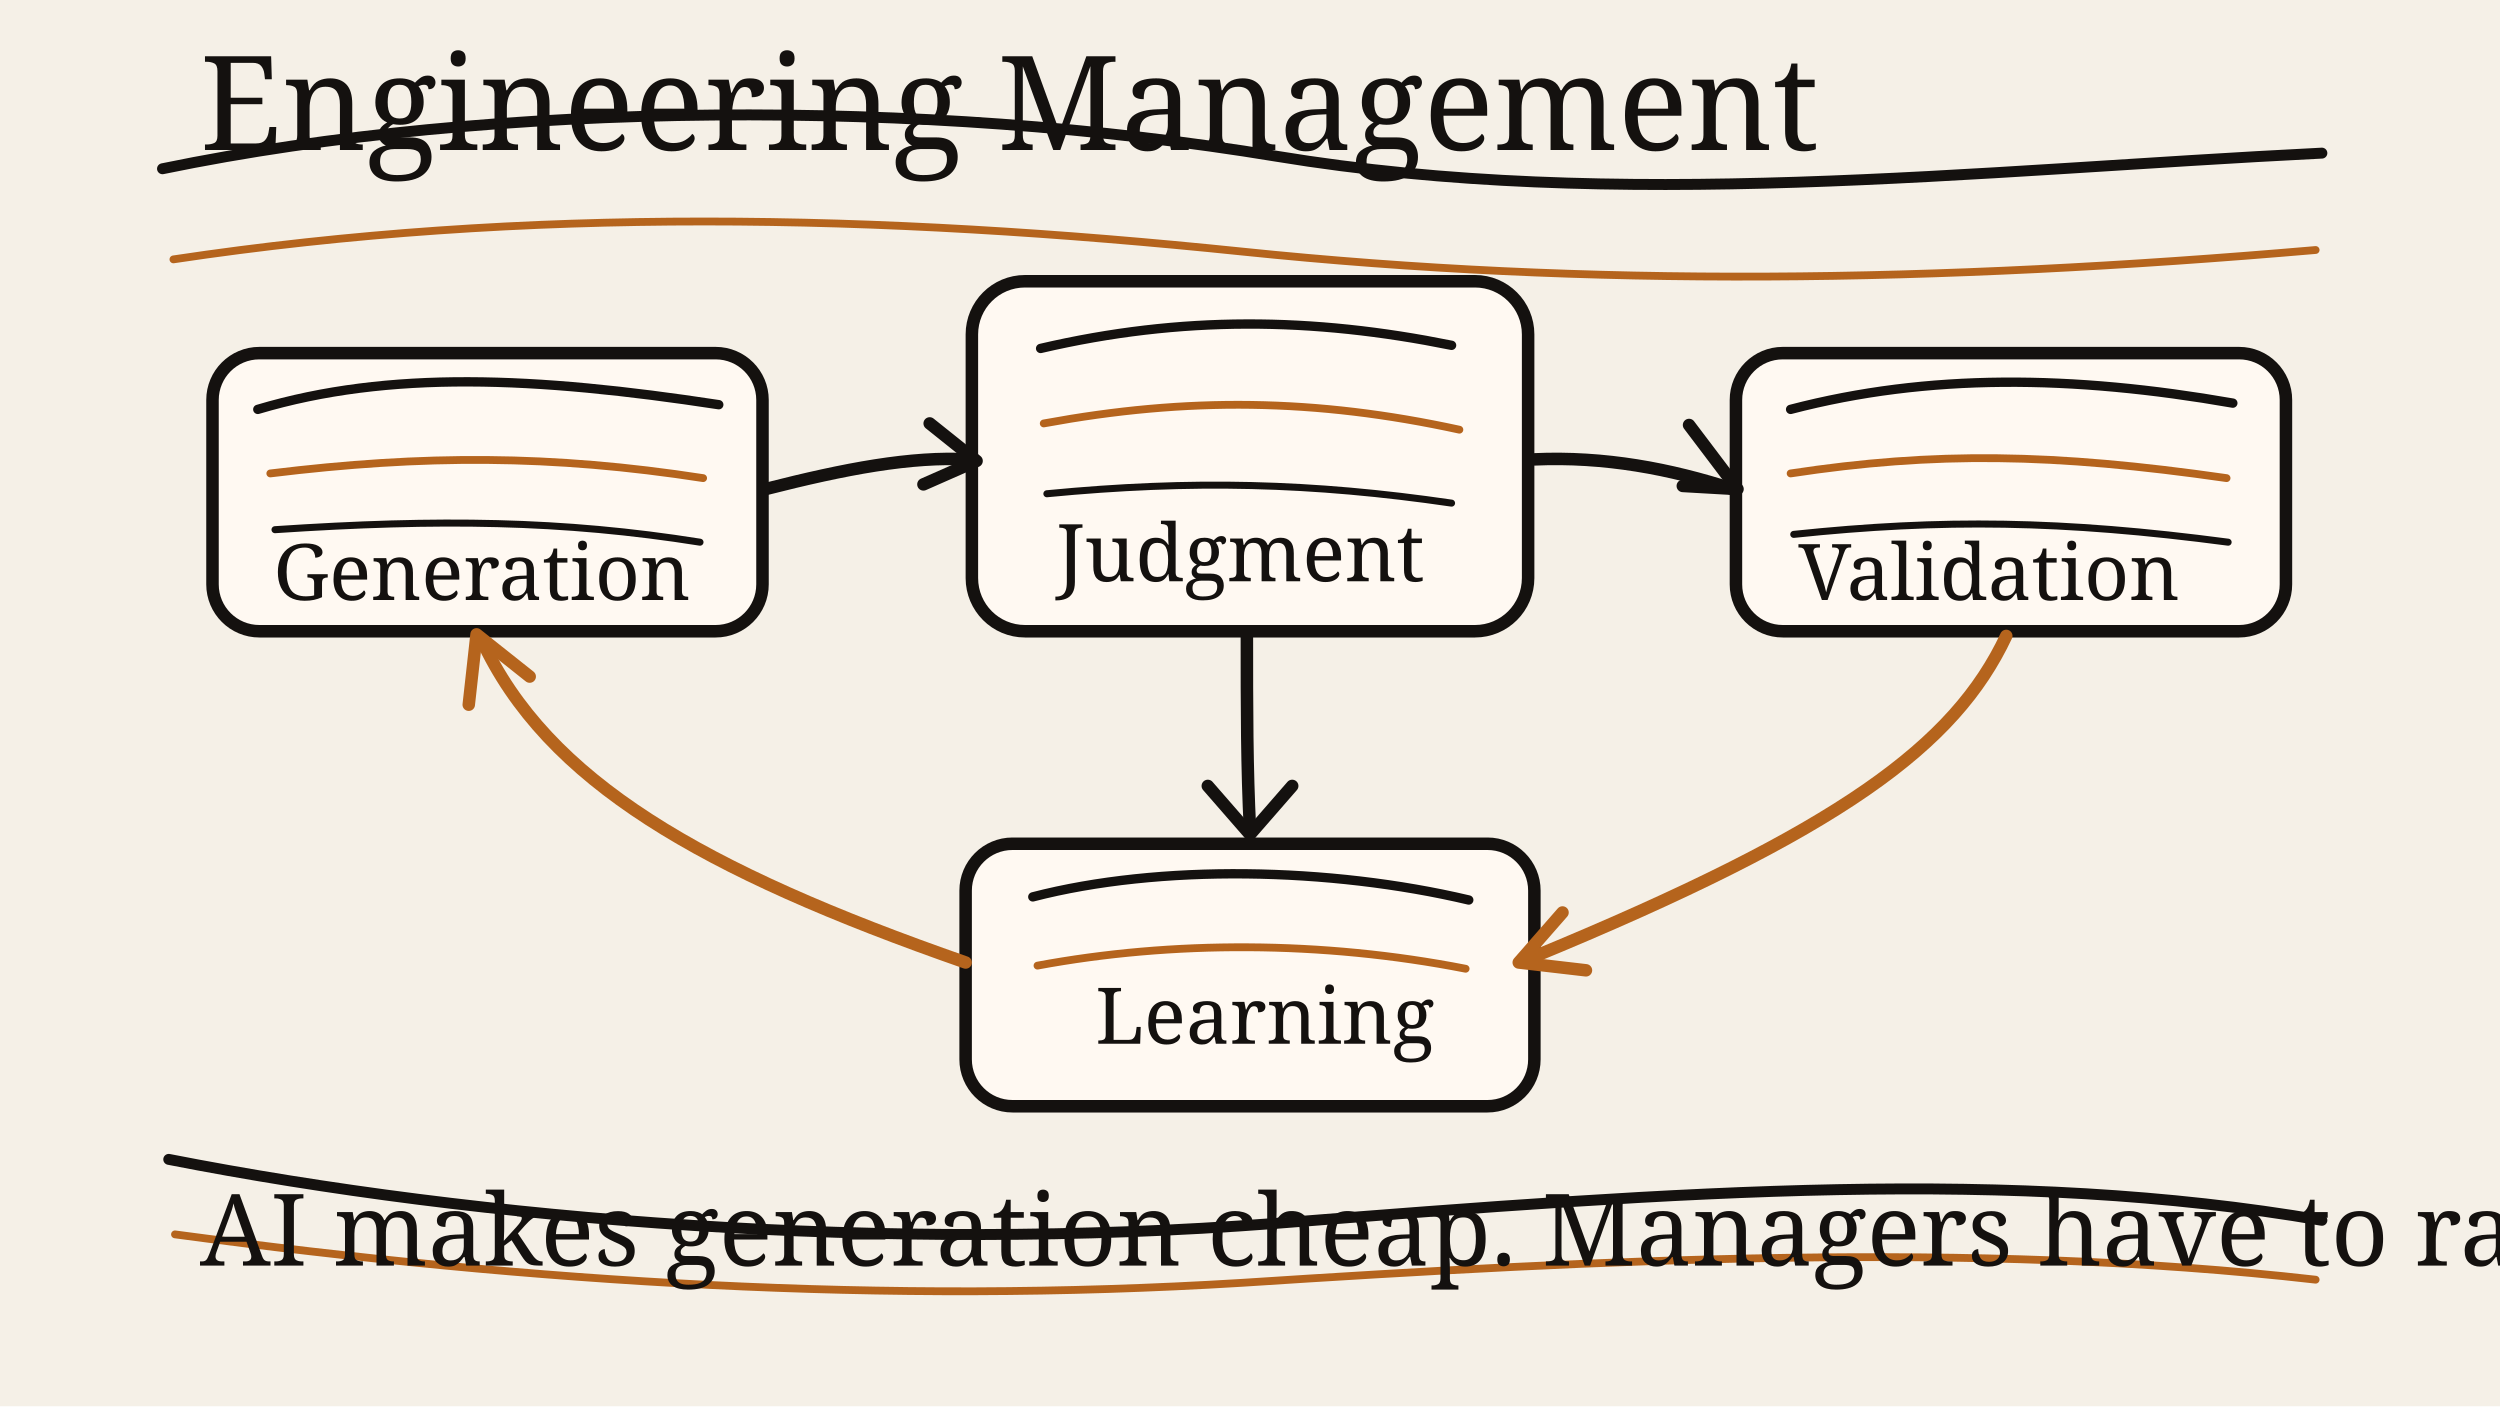
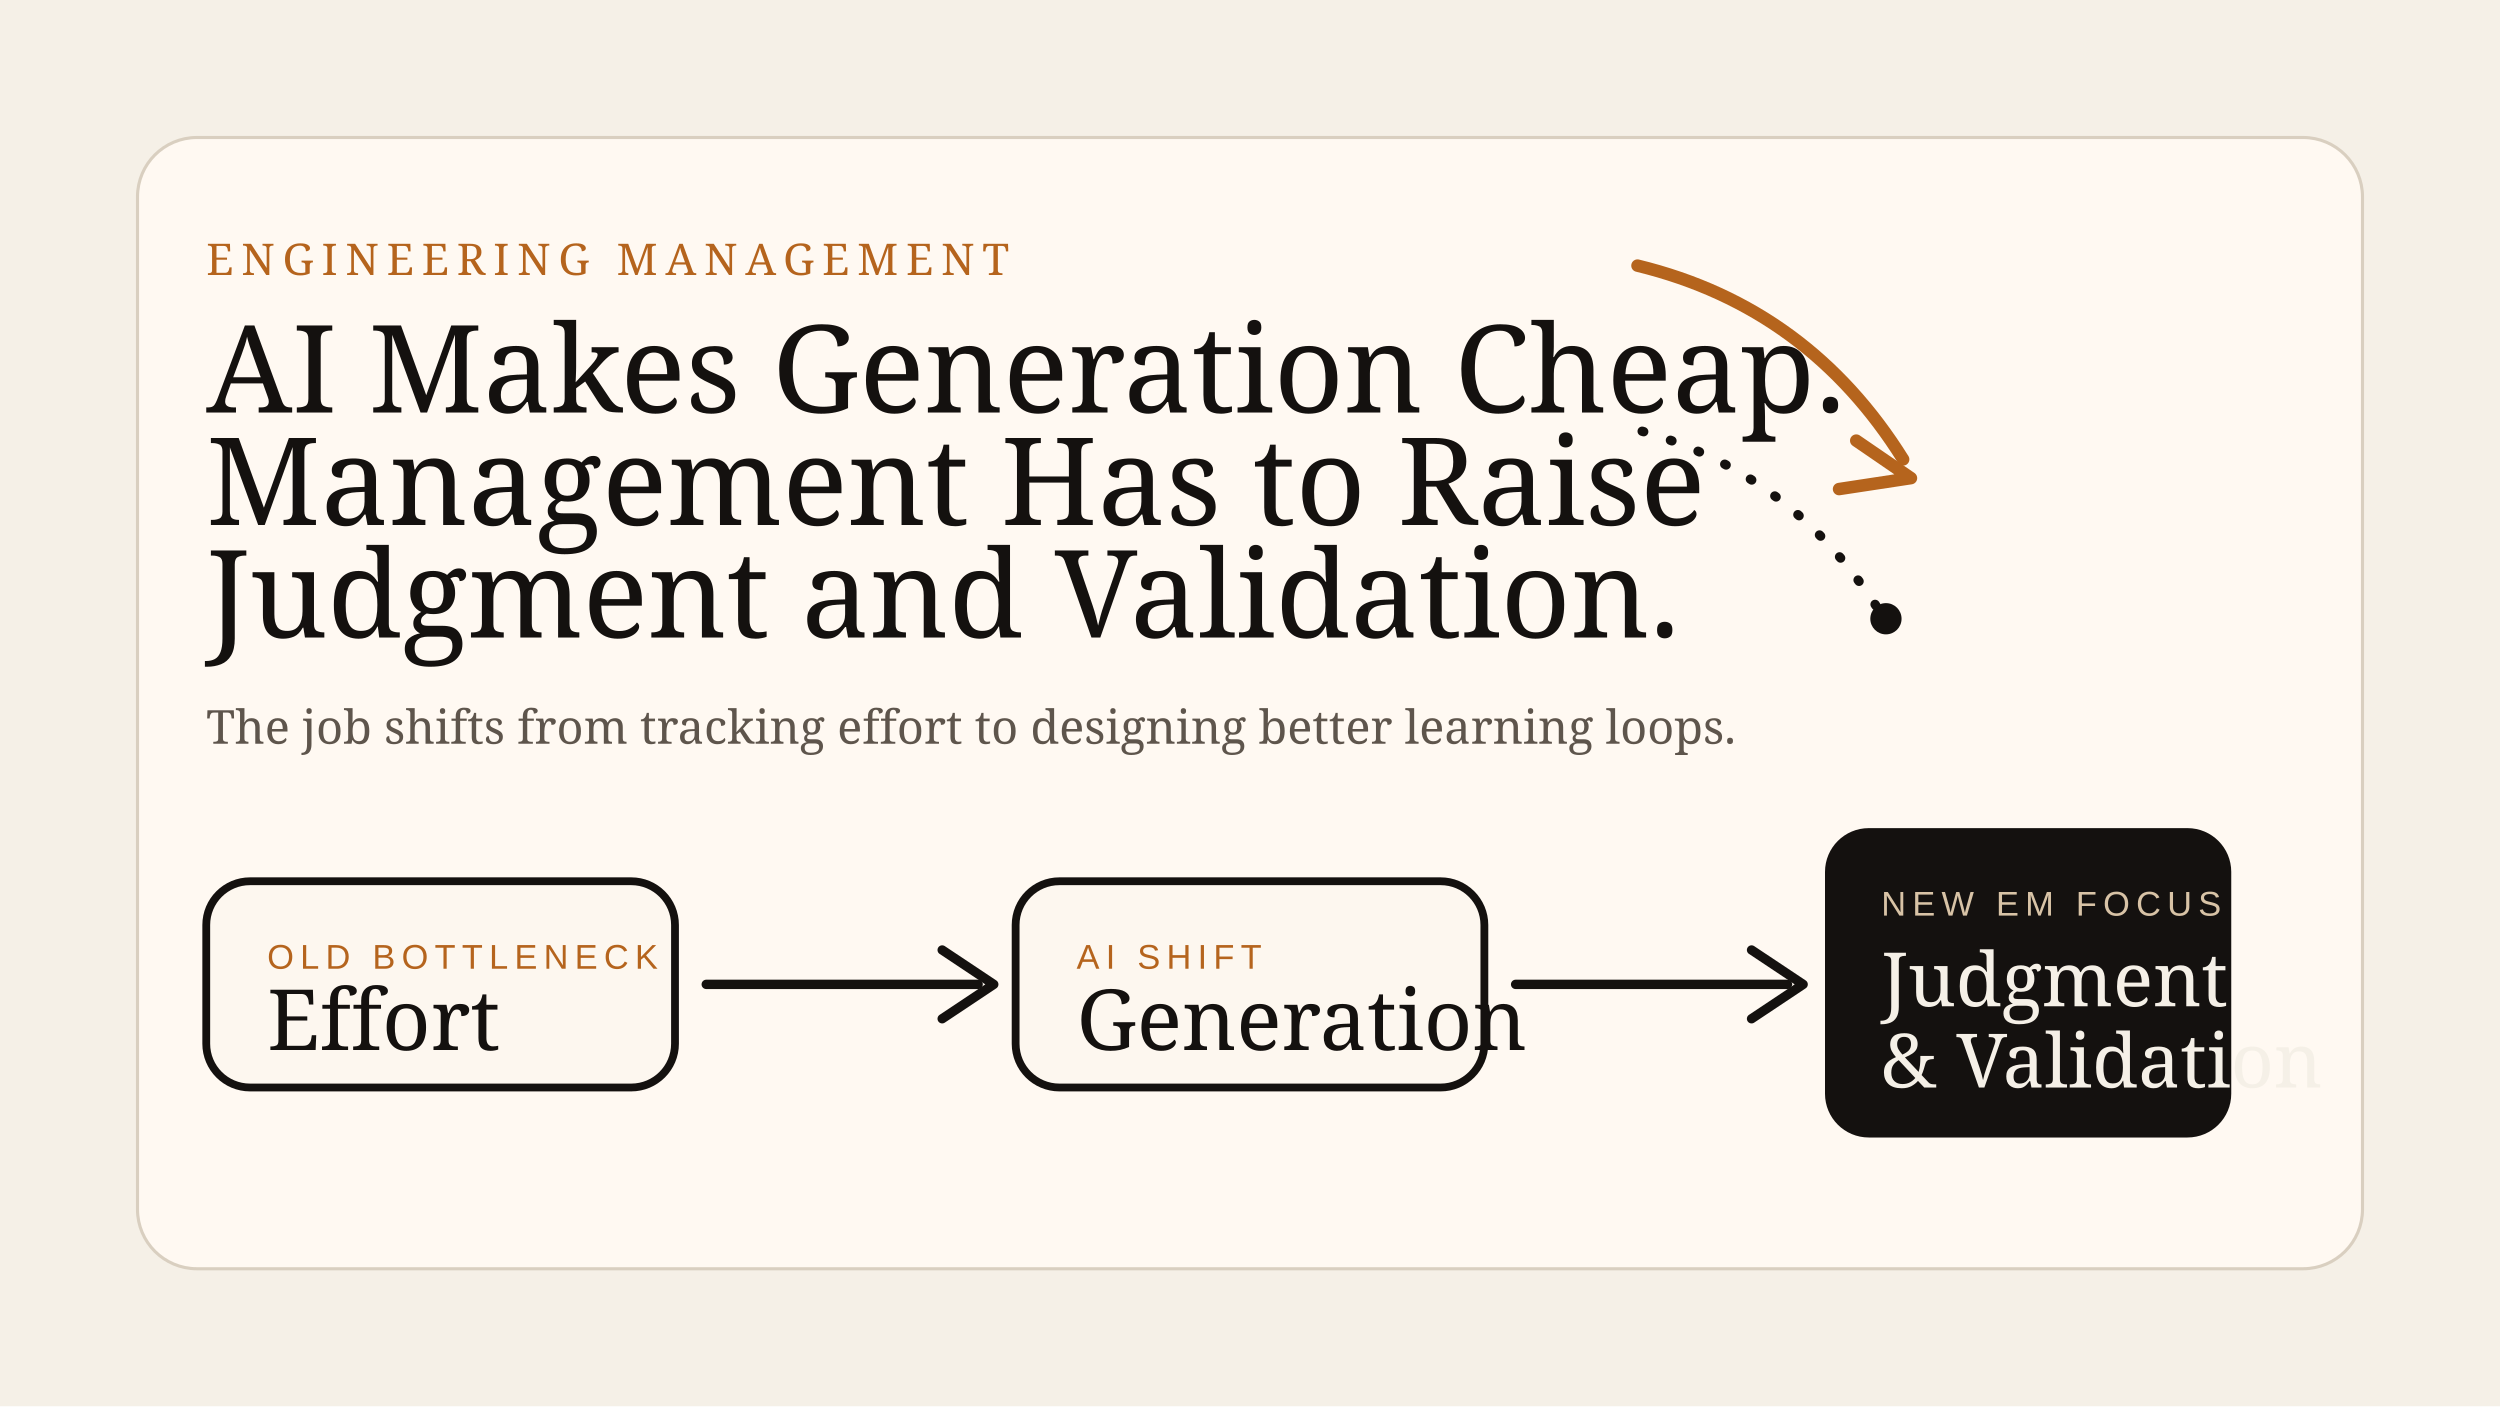
<svg xmlns="http://www.w3.org/2000/svg" width="1600" height="900" viewBox="0 0 1600 900" fill="none">
  <rect width="1600" height="900" fill="#F5F0E7" />
-   <path d="M104 108C317 64 593 63 817 100C1035 136 1264 109 1486 98" stroke="#14110F" stroke-width="7" stroke-linecap="round" />
-   <path d="M111 166C337 132 563 137 795 161C1017 184 1239 181 1482 160" stroke="#B5641D" stroke-width="5" stroke-linecap="round" />
-   <path d="M108 742C307 781 567 802 816 783C1081 762 1288 747 1486 781" stroke="#14110F" stroke-width="7" stroke-linecap="round" />
-   <path d="M112 790C343 821 566 835 795 821C1025 806 1263 794 1482 819" stroke="#B5641D" stroke-width="5" stroke-linecap="round" />
-   <rect x="136" y="226" width="352" height="178" rx="30" fill="#FFF9F2" stroke="#14110F" stroke-width="8" />
-   <path d="M165 262C249 237 342 241 460 259" stroke="#14110F" stroke-width="6" stroke-linecap="round" />
-   <path d="M173 303C271 291 353 291 450 306" stroke="#B5641D" stroke-width="5" stroke-linecap="round" />
-   <path d="M176 339C281 332 360 333 448 347" stroke="#14110F" stroke-width="4.5" stroke-linecap="round" />
-   <text x="175" y="384" fill="#14110F" font-size="50" font-family="Georgia, serif">Generation</text>
-   <rect x="622" y="180" width="356" height="224" rx="34" fill="#FFF9F2" stroke="#14110F" stroke-width="8" />
-   <path d="M666 223C756 202 840 203 929 221" stroke="#14110F" stroke-width="6" stroke-linecap="round" />
-   <path d="M668 271C760 254 842 255 934 275" stroke="#B5641D" stroke-width="5" stroke-linecap="round" />
-   <path d="M670 316C763 307 840 309 929 322" stroke="#14110F" stroke-width="4.5" stroke-linecap="round" />
-   <text x="676" y="372" fill="#14110F" font-size="51" font-family="Georgia, serif">Judgment</text>
-   <rect x="1111" y="226" width="352" height="178" rx="30" fill="#FFF9F2" stroke="#14110F" stroke-width="8" />
-   <path d="M1146 262C1234 239 1326 240 1429 258" stroke="#14110F" stroke-width="6" stroke-linecap="round" />
-   <path d="M1146 303C1238 289 1314 290 1425 306" stroke="#B5641D" stroke-width="5" stroke-linecap="round" />
-   <path d="M1148 342C1243 332 1320 333 1426 347" stroke="#14110F" stroke-width="4.5" stroke-linecap="round" />
-   <text x="1151" y="384" fill="#14110F" font-size="50" font-family="Georgia, serif">Validation</text>
-   <rect x="618" y="540" width="364" height="168" rx="30" fill="#FFF9F2" stroke="#14110F" stroke-width="8" />
-   <path d="M661 574C742 553 851 555 940 576" stroke="#14110F" stroke-width="6" stroke-linecap="round" />
-   <path d="M664 618C750 602 846 602 938 620" stroke="#B5641D" stroke-width="5" stroke-linecap="round" />
-   <text x="701" y="668" fill="#14110F" font-size="50" font-family="Georgia, serif">Learning</text>
-   <path d="M490 313C541 300 583 292 620 294" stroke="#14110F" stroke-width="8" stroke-linecap="round" />
-   <path d="M595 271L625 295L591 310" stroke="#14110F" stroke-width="8" stroke-linecap="round" stroke-linejoin="round" />
-   <path d="M982 294C1027 292 1069 300 1109 313" stroke="#14110F" stroke-width="8" stroke-linecap="round" />
-   <path d="M1081 272L1112 313L1077 311" stroke="#14110F" stroke-width="8" stroke-linecap="round" stroke-linejoin="round" />
-   <path d="M1284 407C1251 477 1179 531 980 613" stroke="#B5641D" stroke-width="8" stroke-linecap="round" />
-   <path d="M1000 584L972 616L1015 621" stroke="#B5641D" stroke-width="8" stroke-linecap="round" stroke-linejoin="round" />
-   <path d="M618 616C449 557 350 500 308 409" stroke="#B5641D" stroke-width="8" stroke-linecap="round" />
-   <path d="M300 451L305 406L339 433" stroke="#B5641D" stroke-width="8" stroke-linecap="round" stroke-linejoin="round" />
-   <path d="M798 405C798 455 798 491 800 531" stroke="#14110F" stroke-width="8" stroke-linecap="round" />
-   <path d="M773 503L800 534L827 503" stroke="#14110F" stroke-width="8" stroke-linecap="round" stroke-linejoin="round" />
-   <text x="128" y="96" fill="#14110F" font-size="84" font-family="Georgia, serif">Engineering Management</text>
-   <text x="128" y="810" fill="#14110F" font-size="64" font-family="Georgia, serif">AI makes generation cheap. Managers have to raise judgment and validation.</text>
+   <rect x="88" y="88" width="1424" height="724" rx="38" fill="#FFF9F2" stroke="#D9CFC0" stroke-width="2" />
+   <text x="132" y="176" fill="#B5641D" font-size="28" font-family="Georgia, serif" letter-spacing="5">ENGINEERING MANAGEMENT</text>
+   <text x="132" y="264" fill="#14110F" font-size="78" font-family="Georgia, serif">AI Makes Generation Cheap.</text>
+   <text x="132" y="336" fill="#14110F" font-size="78" font-family="Georgia, serif">Management Has to Raise</text>
+   <text x="132" y="408" fill="#14110F" font-size="78" font-family="Georgia, serif">Judgment and Validation.</text>
+   <text x="132" y="476" fill="#5E554C" font-size="30" font-family="Georgia, serif">
+     The job shifts from tracking effort to designing better learning loops.
+   </text>
+   <rect x="132" y="564" width="300" height="132" rx="28" fill="#FDF7EF" stroke="#14110F" stroke-width="5" />
+   <text x="171" y="620" fill="#B5641D" font-size="22" font-family="Arial, sans-serif" letter-spacing="4">OLD BOTTLENECK</text>
+   <text x="171" y="672" fill="#14110F" font-size="54" font-family="Georgia, serif">Effort</text>
+   <path d="M452 630H626" stroke="#14110F" stroke-width="6" stroke-linecap="round" />
+   <path d="M603 608L636 630L603 652" stroke="#14110F" stroke-width="6" stroke-linecap="round" stroke-linejoin="round" />
+   <rect x="650" y="564" width="300" height="132" rx="28" fill="#FDF7EF" stroke="#14110F" stroke-width="5" />
+   <text x="689" y="620" fill="#B5641D" font-size="22" font-family="Arial, sans-serif" letter-spacing="4">AI SHIFT</text>
+   <text x="689" y="672" fill="#14110F" font-size="54" font-family="Georgia, serif">Generation</text>
+   <path d="M970 630H1144" stroke="#14110F" stroke-width="6" stroke-linecap="round" />
+   <path d="M1121 608L1154 630L1121 652" stroke="#14110F" stroke-width="6" stroke-linecap="round" stroke-linejoin="round" />
+   <rect x="1168" y="530" width="260" height="198" rx="28" fill="#14110F" />
+   <text x="1204" y="586" fill="#D8C3A6" font-size="22" font-family="Arial, sans-serif" letter-spacing="4">NEW EM FOCUS</text>
+   <text x="1204" y="644" fill="#F5F0E7" font-size="48" font-family="Georgia, serif">Judgment</text>
+   <text x="1204" y="696" fill="#F5F0E7" font-size="48" font-family="Georgia, serif">&amp; Validation</text>
+   <path d="M1048 170C1122 188 1178 230 1218 294" stroke="#B5641D" stroke-width="8" stroke-linecap="round" />
+   <path d="M1188 282L1223 306L1177 313" stroke="#B5641D" stroke-width="8" stroke-linecap="round" stroke-linejoin="round" />
+   <path d="M1051 276C1118 295 1168 335 1204 393" stroke="#14110F" stroke-width="6" stroke-linecap="round" stroke-dasharray="1 18" />
+   <circle cx="1207" cy="396" r="10" fill="#14110F" />
</svg>
